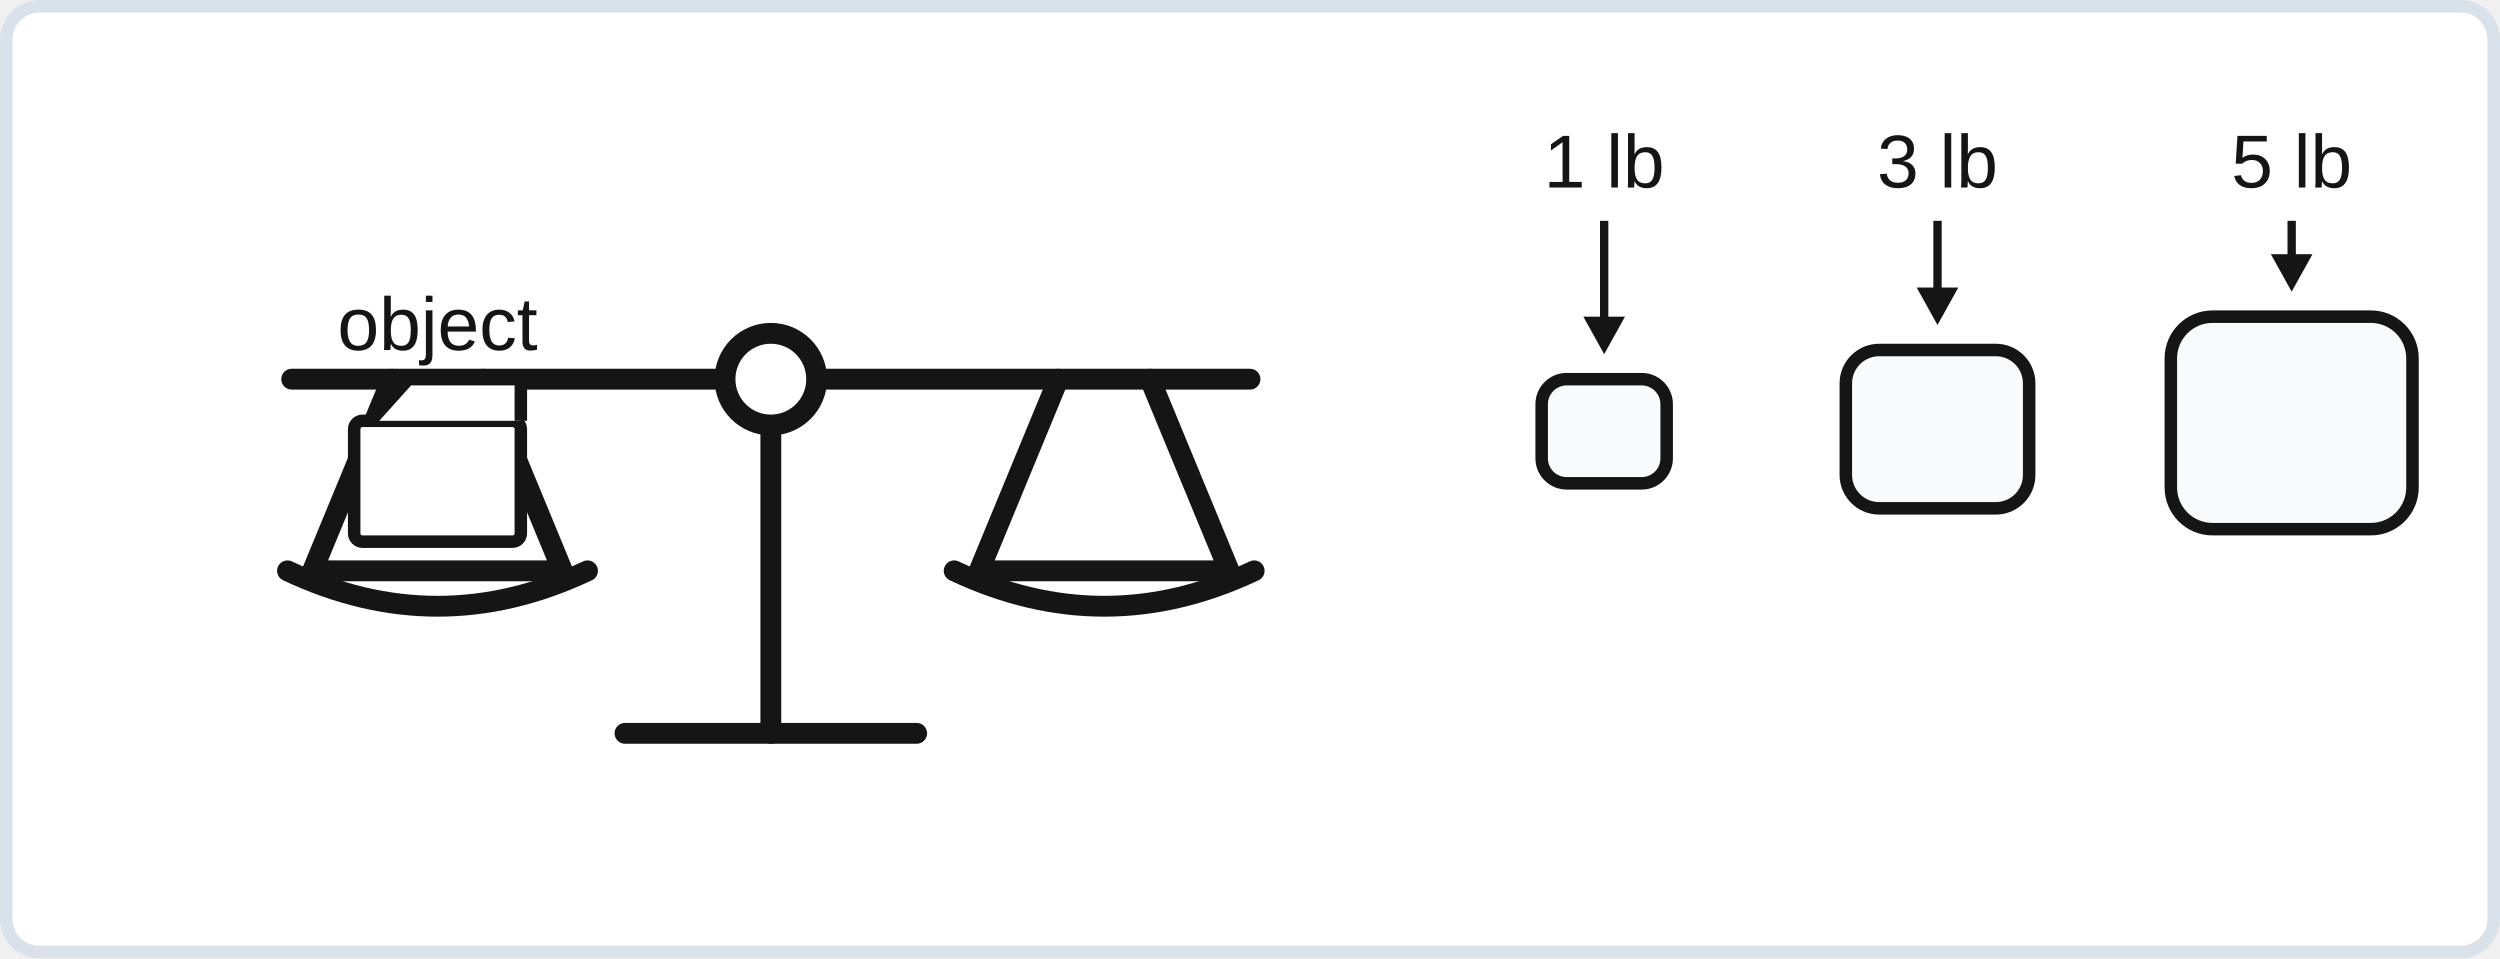
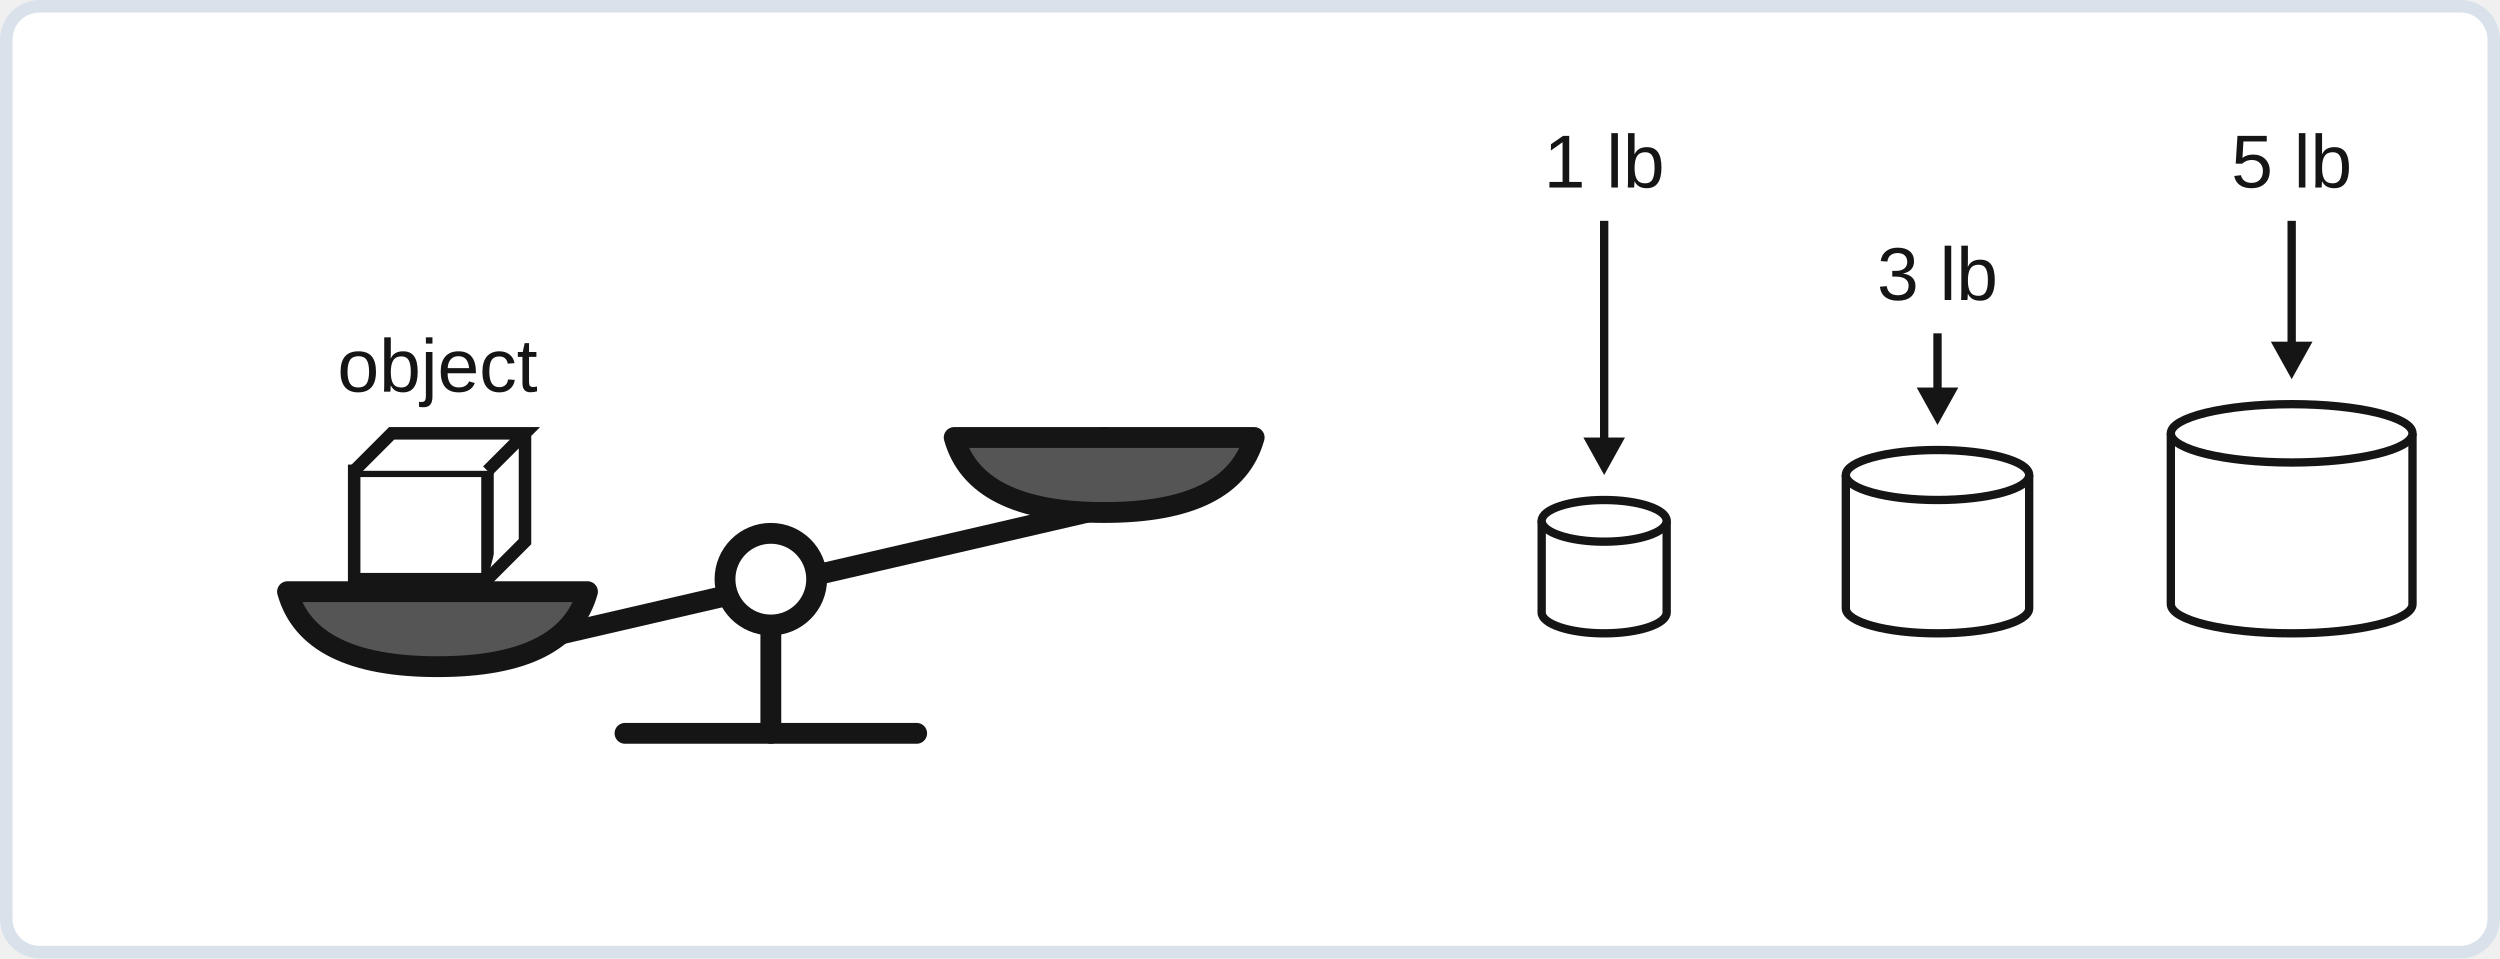
<svg xmlns="http://www.w3.org/2000/svg" width="600" height="230" viewBox="0 0 600 230" role="img" aria-labelledby="title desc">
  <rect x="1.5" y="1.5" width="597" height="227" rx="8" fill="#fff" stroke="#d9e1ea" stroke-width="3" />
  <g stroke="#151515" stroke-width="5" stroke-linecap="round" stroke-linejoin="round" fill="none">
-     <path d="M70 91 H300" />
-     <path d="M185 91 V176" />
+     <path d="M105 159 L265 122" />
+     <path d="M185 139 V176" />
    <path d="M150 176 H220" />
-     <circle cx="185" cy="91" r="11" fill="#fff" />
-     <path d="M94 91 L75 137 H135 L116 91" />
-     <path d="M254 91 L235 137 H295 L276 91" />
-     <path d="M69 137 Q105 154 141 137" />
-     <path d="M229 137 Q265 154 301 137" />
+     <circle cx="185" cy="139" r="11" fill="#fff" />
+     <path d="M105 159 V142 M265 122 V105" />
+     <path d="M69 142 H141 Q136 160 105 160 Q74 160 69 142Z" fill="#555" />
+     <path d="M229 105 H301 Q296 123 265 123 Q234 123 229 105Z" fill="#555" />
  </g>
  <g fill="#fff" stroke="#151515" stroke-width="3">
-     <rect x="85" y="101" width="40" height="29" rx="2" />
-     <path d="M89 101 L98 91 H125 V101" />
+     <rect x="85" y="113" width="32" height="26" />
+     <path d="M85 113 L94 104 H126 L117 113 M117 139 L126 130 V104" />
  </g>
-   <text x="105" y="84" font-family="Arial, sans-serif" font-size="18" text-anchor="middle" fill="#151515">object</text>
+   <text x="105" y="94" font-family="Arial, sans-serif" font-size="18" text-anchor="middle" fill="#151515">object</text>
  <g font-family="Arial, sans-serif" text-anchor="middle" fill="#151515">
    <g transform="translate(385)">
      <text y="45" font-size="18">1 lb</text>
-       <path d="M0 53 V83" stroke="#151515" stroke-width="2" />
-       <path d="M-5 76 L0 85 L5 76" fill="#151515" />
-       <rect x="-15" y="91" width="30" height="25" rx="6" fill="#f8fafc" stroke="#151515" stroke-width="3" />
+       <path d="M0 53 V112" stroke="#151515" stroke-width="2" />
+       <path d="M-5 105 L0 114 L5 105" fill="#151515" />
+       <path d="M-15 125 V147 A15 5 0 0 0 15 147 V125" fill="#fff" stroke="#151515" stroke-width="2" />
+       <ellipse cy="125" rx="15" ry="5" fill="#fff" stroke="#151515" stroke-width="2" />
    </g>
    <g transform="translate(465)">
-       <text y="45" font-size="18">3 lb</text>
-       <path d="M0 53 V76" stroke="#151515" stroke-width="2" />
-       <path d="M-5 69 L0 78 L5 69" fill="#151515" />
-       <rect x="-22" y="84" width="44" height="38" rx="8" fill="#f8fafc" stroke="#151515" stroke-width="3" />
+       <text y="72" font-size="18">3 lb</text>
+       <path d="M0 80 V100" stroke="#151515" stroke-width="2" />
+       <path d="M-5 93 L0 102 L5 93" fill="#151515" />
+       <path d="M-22 114 V146 A22 6 0 0 0 22 146 V114" fill="#fff" stroke="#151515" stroke-width="2" />
+       <ellipse cy="114" rx="22" ry="6" fill="#fff" stroke="#151515" stroke-width="2" />
    </g>
    <g transform="translate(550)">
      <text y="45" font-size="18">5 lb</text>
-       <path d="M0 53 V68" stroke="#151515" stroke-width="2" />
-       <path d="M-5 61 L0 70 L5 61" fill="#151515" />
-       <rect x="-29" y="76" width="58" height="51" rx="10" fill="#f8fafc" stroke="#151515" stroke-width="3" />
+       <path d="M0 53 V89" stroke="#151515" stroke-width="2" />
+       <path d="M-5 82 L0 91 L5 82" fill="#151515" />
+       <path d="M-29 104 V145 A29 7 0 0 0 29 145 V104" fill="#fff" stroke="#151515" stroke-width="2" />
+       <ellipse cy="104" rx="29" ry="7" fill="#fff" stroke="#151515" stroke-width="2" />
    </g>
  </g>
</svg>
